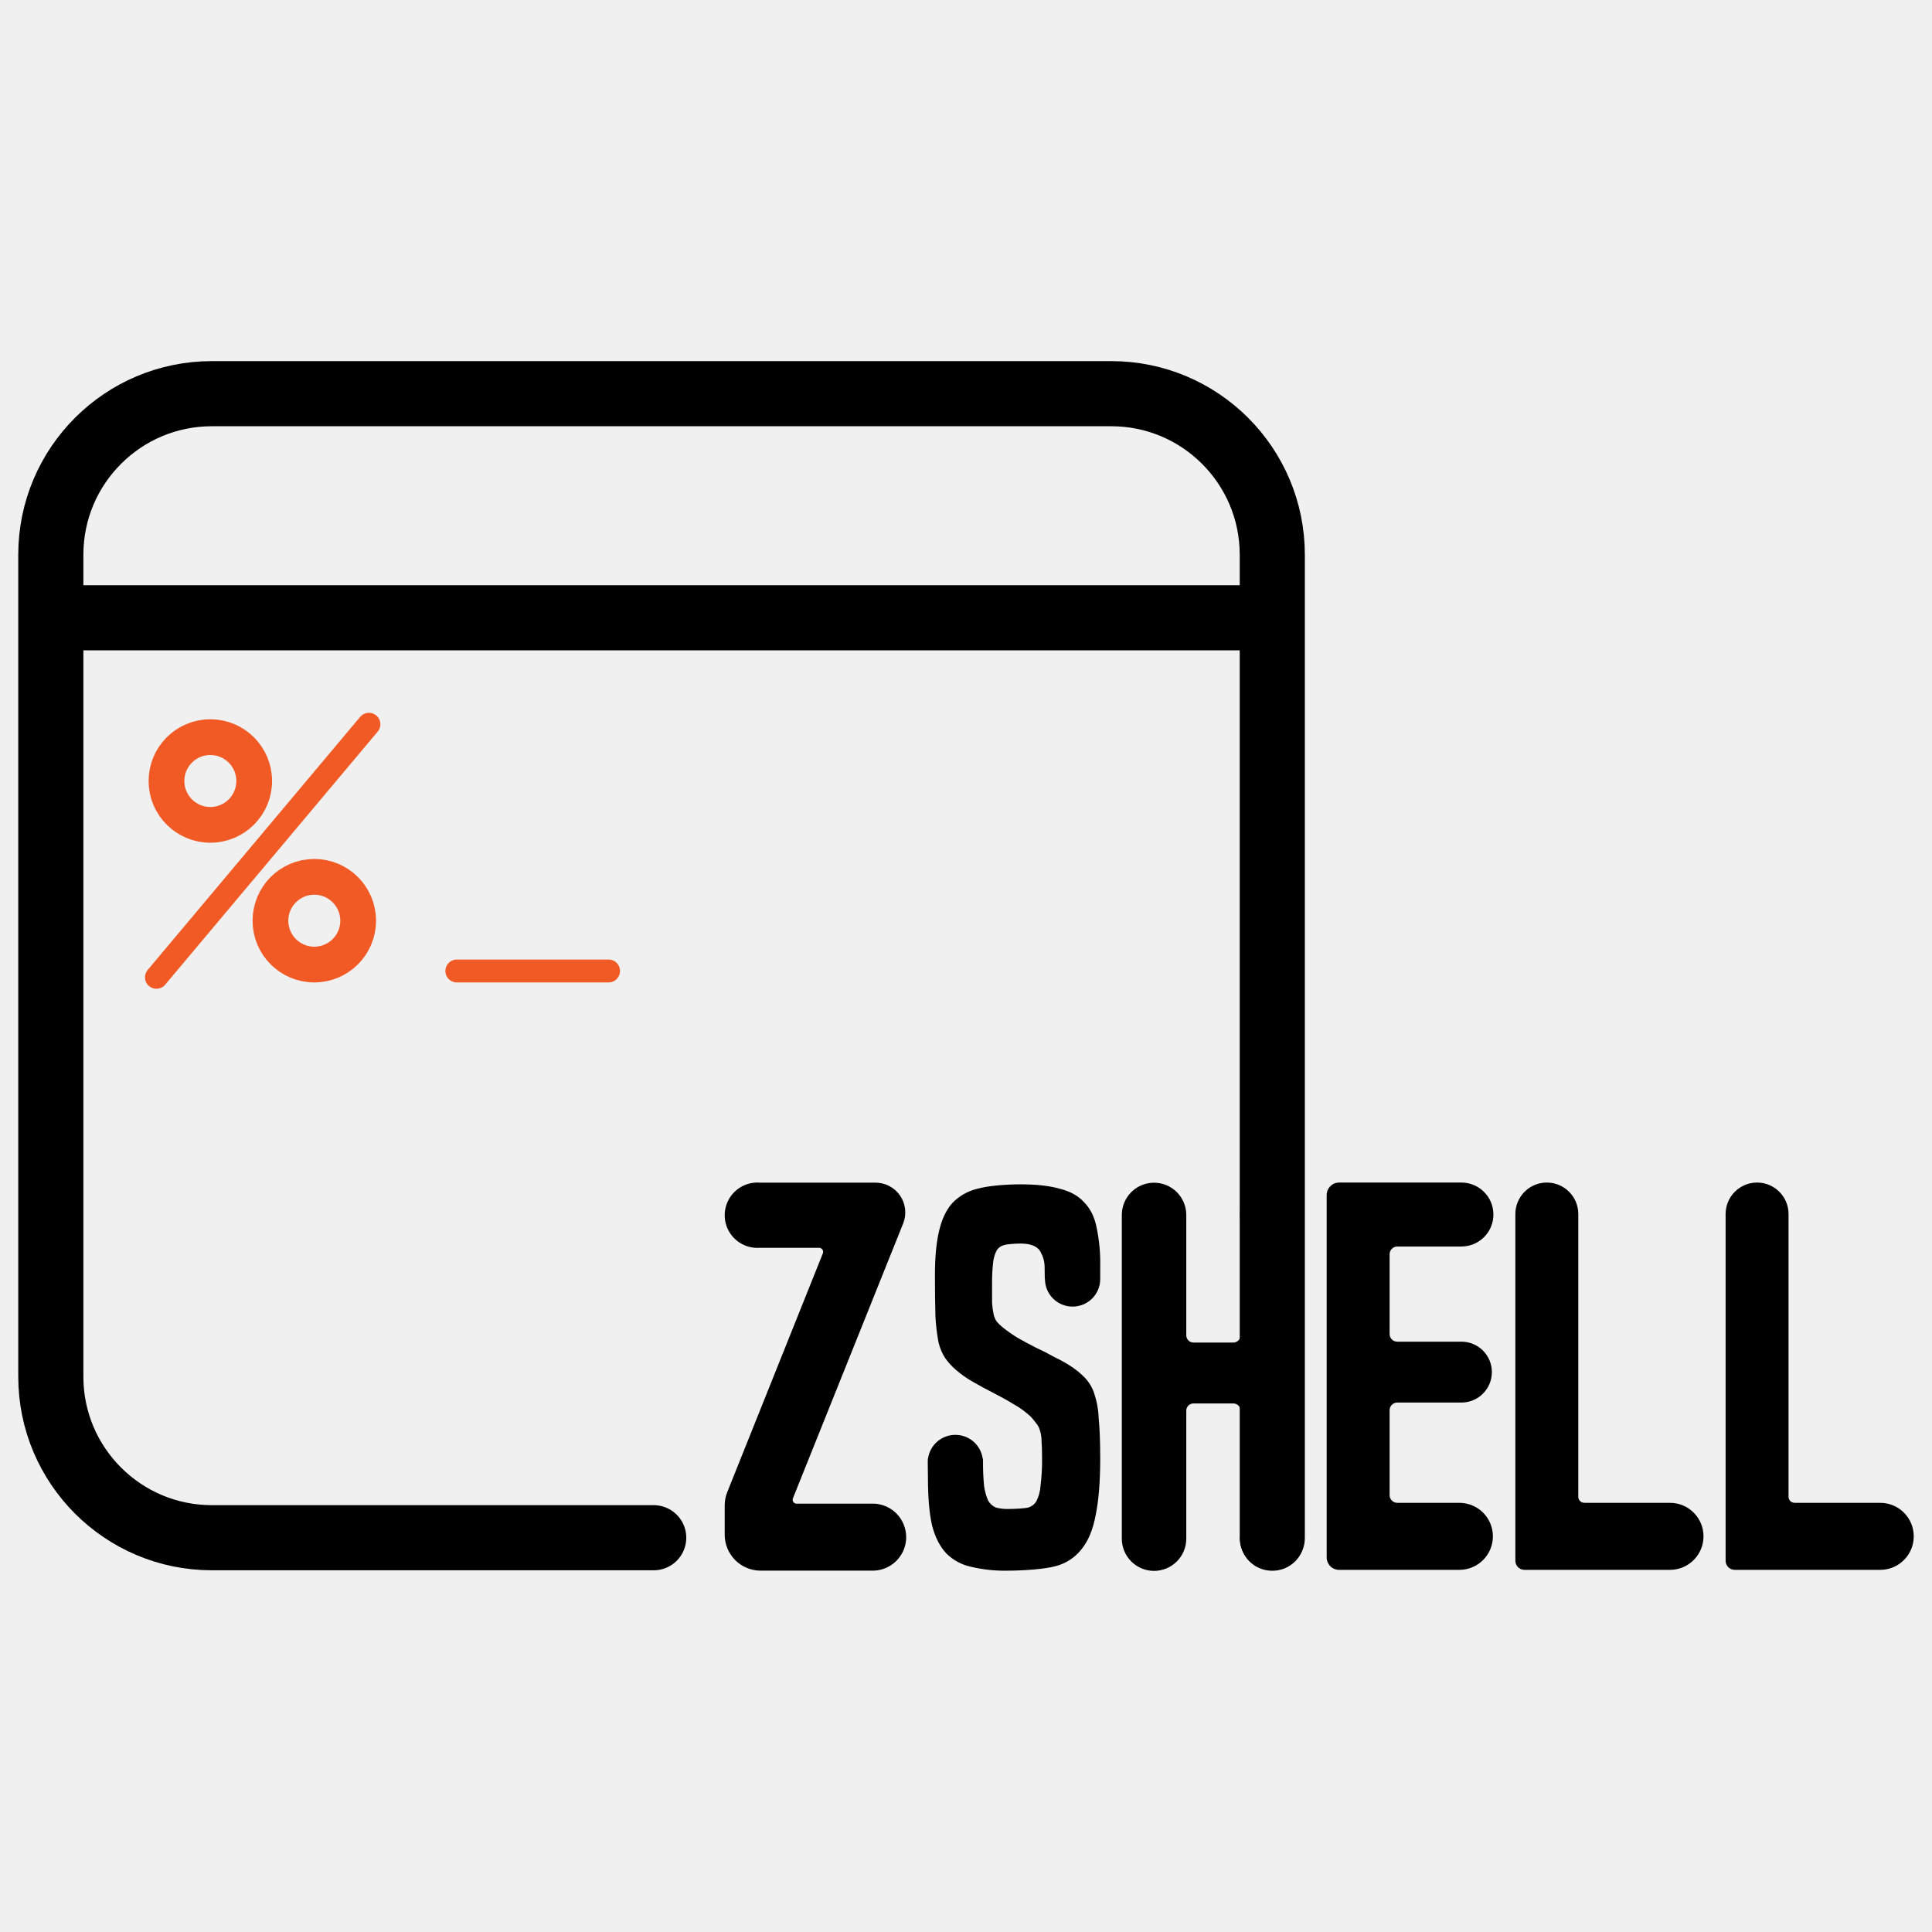
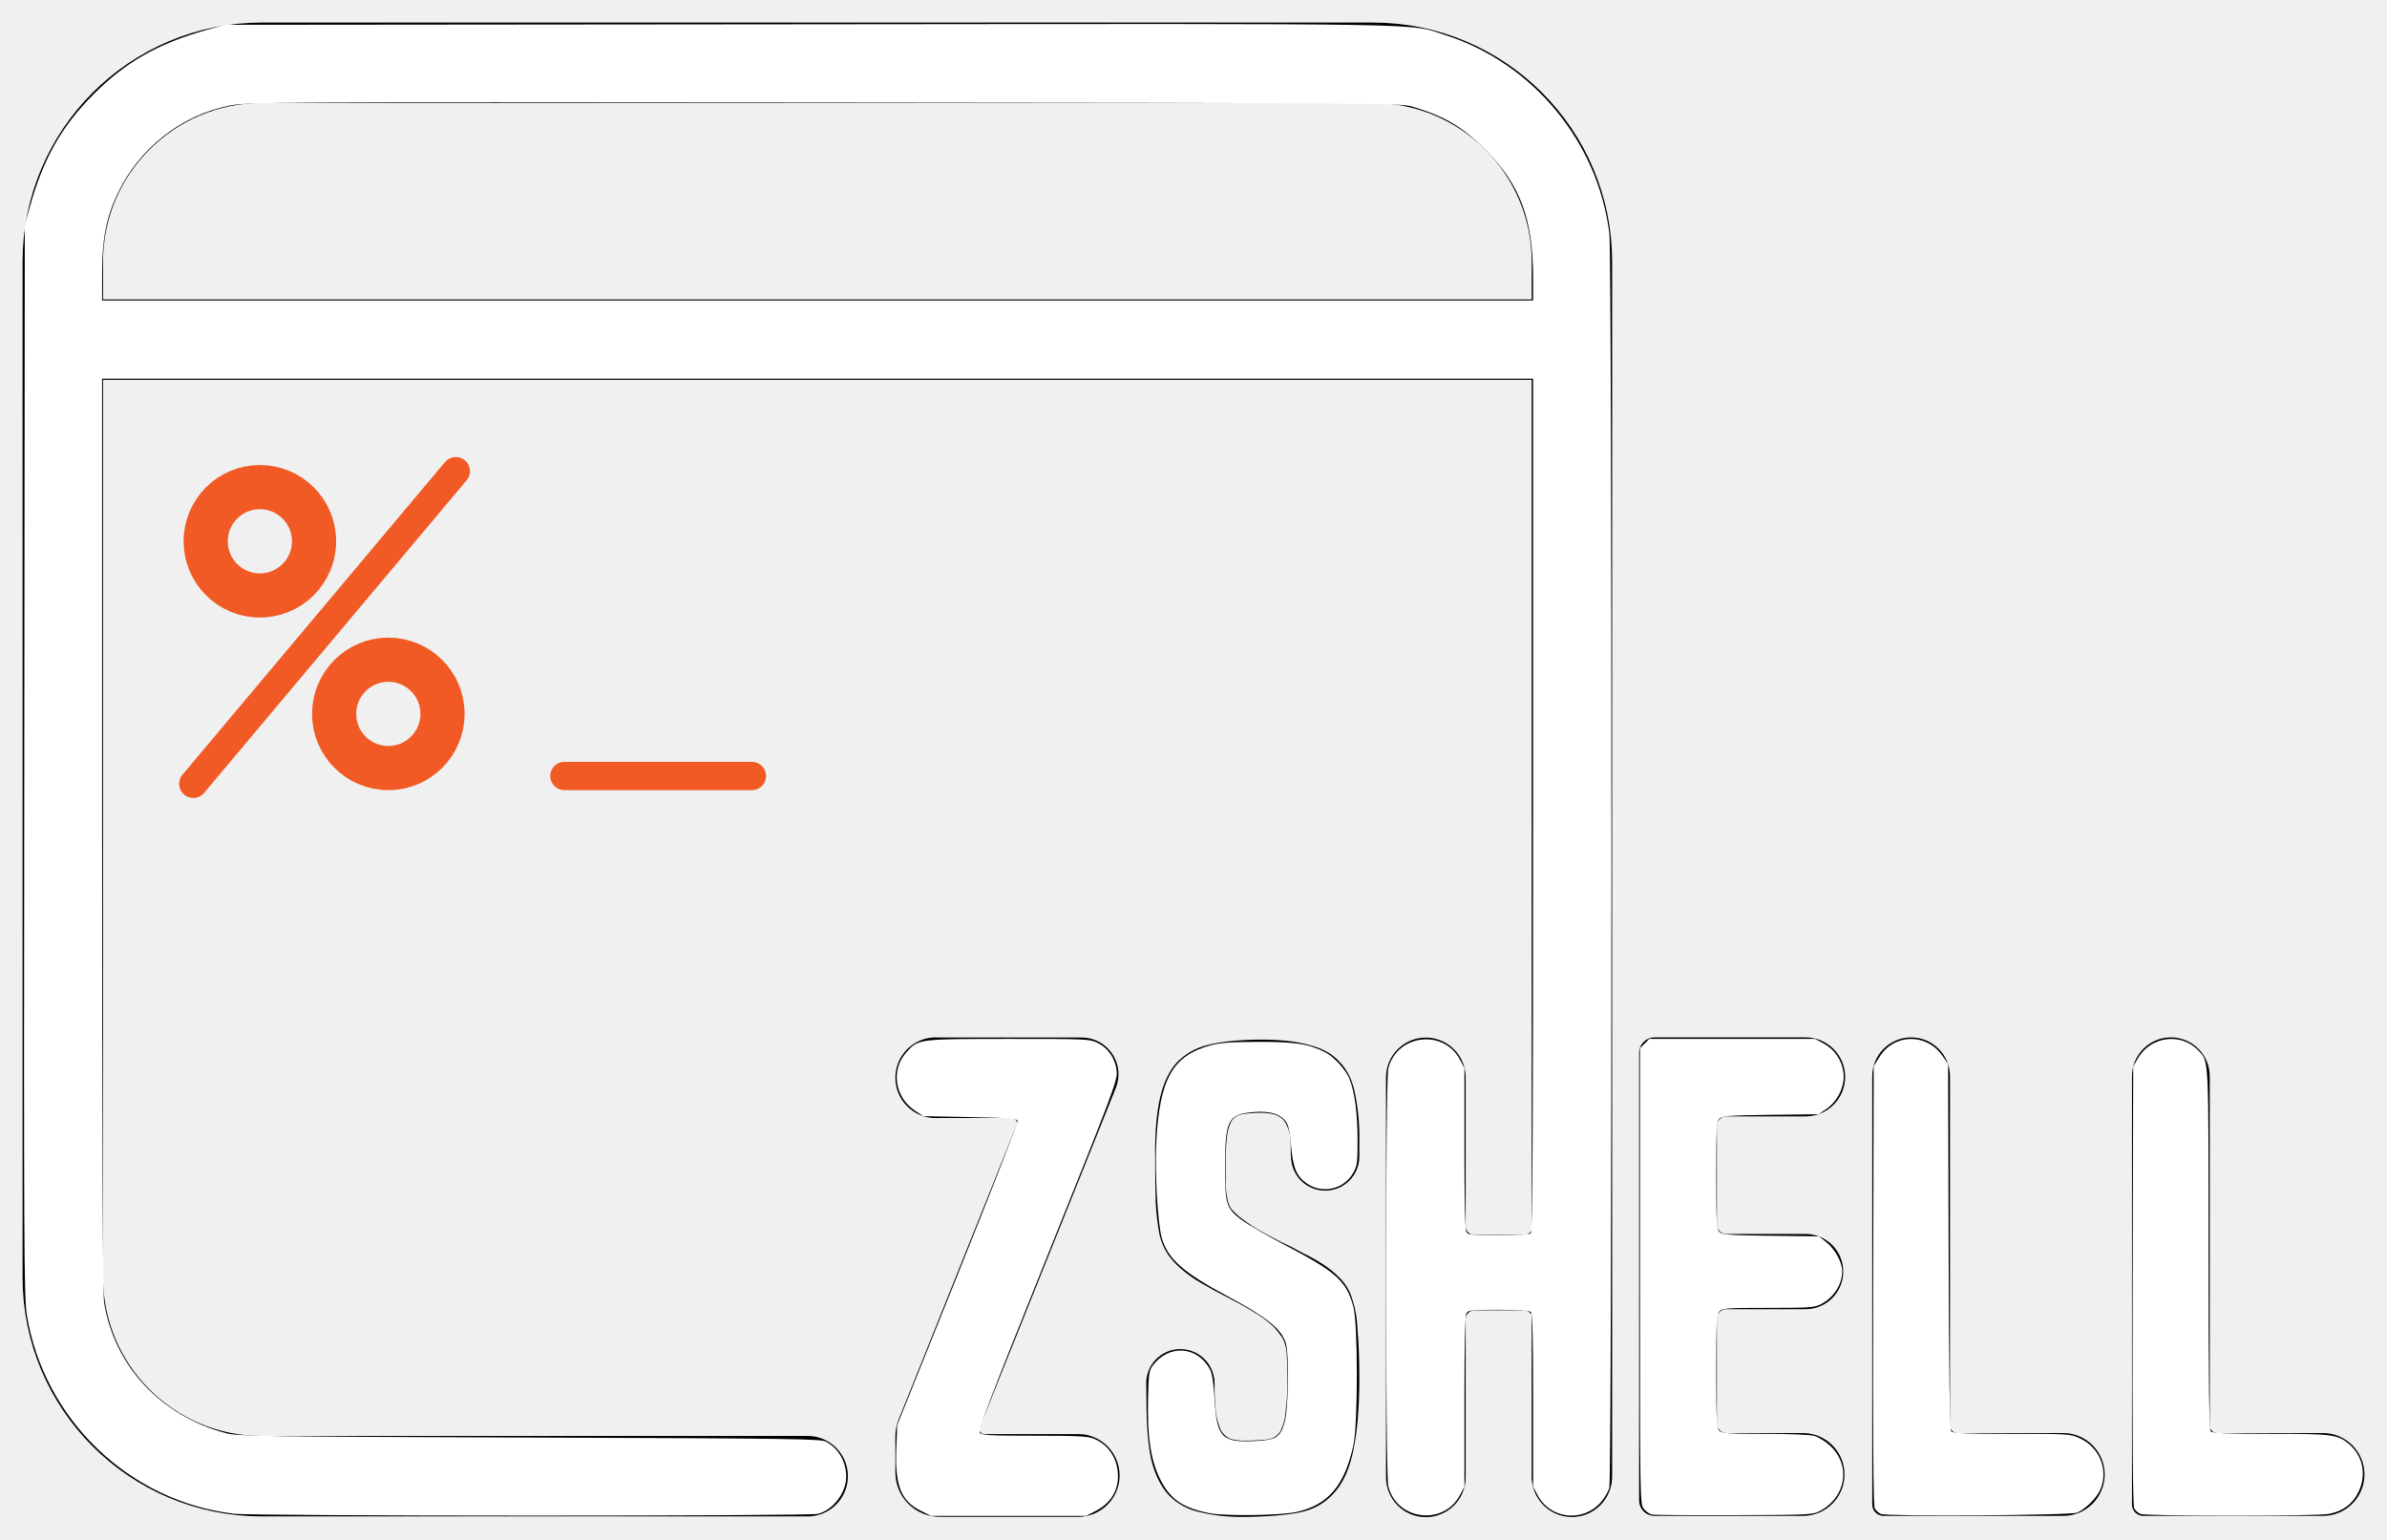
- <svg xmlns="http://www.w3.org/2000/svg" width="32" height="32" viewBox="0 0 529.146 341.339" fill="none" preserveAspectRatio="xMidYMid meet">
-   <g stroke-linecap="round">
-     <g stroke="#f15a24" stroke-linejoin="round">
-       <path d="m101.043 104.457-58.198 69.311" stroke-width="6.268" />
-       <circle cx="57.608" cy="119.999" r="12.013" stroke-width="9.788" />
-       <circle cx="86.083" cy="158.262" r="12.013" stroke-width="9.788" />
-       <path d="m166.678 172.034h-41.559" stroke-width="6.268" />
+ <svg xmlns="http://www.w3.org/2000/svg" fill="none" height="341.339" viewBox="0 0 529.146 341.339" width="529.146" version="1.1" id="svg10">
+   <defs id="defs10" />
+   <g stroke-linecap="round" id="g4">
+     <g stroke="#f15a24" stroke-linejoin="round" id="g2">
+       <path d="m101.043 104.457-58.198 69.311" stroke-width="6.268" id="path1" />
+       <circle cx="57.608" cy="119.999" r="12.013" stroke-width="9.788" id="circle1" />
+       <circle cx="86.083" cy="158.262" r="12.013" stroke-width="9.788" id="circle2" />
+       <path d="m166.678 172.034h-41.559" stroke-width="6.268" id="path2" />
    </g>
-     <path d="m179.04 327.256h-121.011c-24.362 0-44.111-19.749-44.111-44.111v-225.116c0-24.362 19.749-44.111 44.111-44.111h246.32c24.361 0 44.11 19.749 44.11 44.111v269.227" stroke="#000" stroke-width="17.836" />
-     <path d="m18.736 75.301 322.381-.001" stroke="#000" stroke-width="17.836" />
+     <path d="m179.04 327.256h-121.011c-24.362 0-44.111-19.749-44.111-44.111v-225.116c0-24.362 19.749-44.111 44.111-44.111h246.32c24.361 0 44.11 19.749 44.11 44.111v269.227" stroke="#000" stroke-width="17.836" id="path3" />
+     <path d="m18.736 75.301 322.381-.001" stroke="#000" stroke-width="17.836" id="path4" />
  </g>
-   <g fill="#000">
-     <path d="m248.19 327.097c0-2.435-.968-4.771-2.69-6.494-1.723-1.722-4.059-2.689-6.494-2.689-.07 0-.139 0-.209.01h-20.642c-.174 0-.345-.04-.498-.124-.154-.08-.285-.199-.382-.343-.1-.144-.158-.309-.177-.482-.02-.172 0-.347.07-.508l30.191-75.273c.496-1.238.682-2.578.54-3.903s-.607-2.596-1.354-3.7-1.753-2.008-2.93-2.633-2.49-.952-3.823-.952h-31.819c-.181-.01-.359-.03-.542-.03-1.175 0-2.339.231-3.425.681s-2.073 1.109-2.904 1.94c-.832.832-1.491 1.818-1.941 2.904s-.681 2.25-.681 3.426c-.001 1.176.23 2.34.68 3.426.449 1.086 1.109 2.073 1.94 2.904s1.819 1.49 2.905 1.939c1.086.45 2.25.68 3.426.679.141 0 .278-.01.417-.02h16.488c.181 0 .36.05.52.129.16.08.296.208.398.358.101.15.165.323.184.503.02.18 0 .362-.07.53l-26.18 65.382c-.466 1.163-.705 2.405-.705 3.658v8.018c0 2.61 1.037 5.114 2.883 6.96s4.349 2.883 6.96 2.883h30.687c1.206 0 2.399-.237 3.513-.698 1.113-.462 2.125-1.138 2.977-1.99.853-.852 1.529-1.864 1.99-2.978.461-1.113.699-2.307.699-3.512z" />
-     <path d="m301.336 252.767c.06-3.494-.264-6.984-.978-10.405-.559-2.883-1.677-5.18-3.353-6.892-1.584-1.802-3.819-3.063-6.707-3.784-2.794-.81-6.381-1.216-10.758-1.216-4.192 0-8.992.406-11.88 1.216-2.615.618-4.994 1.98-6.846 3.919-1.676 1.892-2.887 4.46-3.632 7.703-.746 3.153-1.118 7.162-1.118 12.027 0 4.684.05 8.468.139 11.351.122 2.358.402 4.706.839 7.027.351 1.534.965 2.997 1.816 4.324.802 1.144 1.74 2.188 2.794 3.108 1.464 1.285 3.055 2.417 4.751 3.378 1.863 1.081 3.772 2.117 5.728 3.108 1.956.992 3.819 2.027 5.589 3.108 1.668.937 3.216 2.072 4.611 3.379.552.597 1.066 1.229 1.537 1.891.339.4.603.858.779 1.352.161.441.296.891.404 1.348.154.712.225 1.438.214 2.165.09 1.081.14 2.568.14 4.46.04 2.574-.101 5.147-.419 7.702-.09 1.456-.47 2.88-1.118 4.189-.492.849-1.292 1.478-2.236 1.757-.931.27-4.151.405-5.548.405-1.132.02-2.261-.115-3.354-.405-.88-.397-1.612-1.059-2.095-1.892-.553-1.295-.929-2.659-1.118-4.054-.21-2.242-.303-4.493-.279-6.744-.001-.251-.01-.502-.04-.752h-.06c-.257-1.792-1.155-3.433-2.529-4.619-1.374-1.187-3.132-1.84-4.951-1.84s-3.577.653-4.952 1.84c-1.374 1.186-2.272 2.827-2.529 4.619h-.04c-.03.275-.04.551-.04.827v.19.06.09c.02 1.775.05 3.368.05 4.168 0 5.315.373 9.639 1.118 12.973.838 3.242 2.142 5.81 3.912 7.702 1.833 1.837 4.163 3.104 6.707 3.649 3.246.783 6.58 1.146 9.919 1.081 4.472 0 10.253-.406 13.234-1.217 2.819-.706 5.325-2.321 7.125-4.594 1.863-2.252 3.167-5.36 3.912-9.324.839-4.054 1.258-9.234 1.258-15.54 0-4.595-.14-8.288-.42-11.081-.08-2.345-.507-4.667-1.257-6.892-.542-1.624-1.45-3.103-2.654-4.324-1.218-1.237-2.578-2.325-4.052-3.243-1.35-.849-2.75-1.616-4.192-2.297-1.584-.901-3.26-1.757-5.03-2.568-1.769-.901-3.446-1.802-5.03-2.703-1.405-.865-2.758-1.813-4.052-2.837-.604-.493-1.164-1.035-1.676-1.622-.405-.617-.69-1.305-.839-2.027-.215-1.024-.356-2.063-.419-3.108v-5.135c-.02-1.941.07-3.881.28-5.811.107-1.178.439-2.324.978-3.378.474-.751 1.227-1.286 2.095-1.486.839-.271 3.171-.406 4.475-.406 2.981 0 4.843.856 5.588 2.568.59 1.082.922 2.283.973 3.513.03.984.05 2.263.05 3.604h.05v.05c0 1.998.797 3.914 2.216 5.326 1.419 1.413 3.343 2.206 5.35 2.206 2.006 0 3.931-.793 5.35-2.206 1.419-1.412 2.216-3.328 2.216-5.326 0-.02 0-.04 0-.05 0-1.501 0-2.847 0-3.604z" />
-     <path d="m357.275 238.852c0-1.227-.243-2.443-.733-3.568-.49-1.126-1.209-2.137-2.112-2.969-.902-.832-1.968-1.466-3.13-1.863-1.161-.396-2.393-.547-3.616-.44-1.223.106-2.41.466-3.486 1.056-1.076.591-2.017 1.4-2.763 2.375-.745.975-1.28 2.095-1.568 3.288-.289 1.193-.326 2.433-.108 3.641v31.461c0 .522-.207 1.023-.577 1.392-.369.37-.87.577-1.392.577h-10.916c-.522 0-1.023-.207-1.392-.577-.369-.369-.577-.87-.577-1.392v-32.783c0-.03 0-.07 0-.1s0-.07 0-.1c0-2.341-.93-4.587-2.585-6.242-1.656-1.656-3.901-2.586-6.243-2.586-2.341 0-4.586.93-6.242 2.586-1.655 1.655-2.586 3.901-2.586 6.242v.1c.001.03 0 .07 0 .1v88.421l.001.02-.001.02c0 2.341.931 4.587 2.586 6.242 1.656 1.656 3.901 2.586 6.242 2.586 2.342 0 4.587-.93 6.243-2.586 1.655-1.655 2.585-3.901 2.585-6.242v-.02-.02-35.025c0-.522.208-1.023.577-1.392s.87-.577 1.392-.577h10.916c.522 0 1.023.208 1.392.577.37.369.577.87.577 1.392v33.505c-.229 1.269-.176 2.573.155 3.82.332 1.246.933 2.404 1.762 3.392.83.987 1.866 1.78 3.036 2.322 1.171.542 2.446.82 3.735.814h.04.03c1.15 0 2.289-.227 3.352-.667 1.062-.44 2.028-1.085 2.841-1.898s1.458-1.779 1.899-2.842c.44-1.062.666-2.201.666-3.351v-88.561c0-.02 0-.04 0-.06s0-.04 0-.06z" />
-     <path d="m475.116 336.056c-1.38 0-2.498-1.119-2.498-2.499v-94.961c0-4.759 3.858-8.617 8.618-8.617 4.759 0 8.618 3.858 8.618 8.617v77.44c0 .918.744 1.663 1.662 1.663h23.452c5.069 0 9.178 4.109 9.178 9.178s-4.109 9.179-9.178 9.179z" />
-     <path d="m417.533 336.056c-1.38 0-2.499-1.119-2.499-2.499v-94.961c0-4.759 3.859-8.617 8.618-8.617 4.76 0 8.618 3.858 8.618 8.617v77.44c0 .918.744 1.663 1.663 1.663h23.451c5.069 0 9.179 4.109 9.179 9.178s-4.11 9.179-9.179 9.179z" />
-     <path d="m366.76 336.056c-1.88 0-3.404-1.524-3.404-3.404v-99.259c0-1.886 1.529-3.414 3.415-3.414h33.493c4.837 0 8.758 3.921 8.758 8.758 0 4.836-3.921 8.758-8.758 8.758h-17.546c-1.174 0-2.126.951-2.126 2.125v21.844c0 1.157.938 2.094 2.094 2.094h17.578c4.605 0 8.338 3.733 8.338 8.338s-3.733 8.338-8.338 8.338h-17.578c-1.156 0-2.094.937-2.094 2.094v23.256c0 1.168.947 2.115 2.115 2.115h16.997c5.069 0 9.178 4.109 9.178 9.178s-4.109 9.179-9.178 9.179z" />
+   <g fill="#000" id="g10">
+     <path d="m248.19 327.097c0-2.435-.968-4.771-2.69-6.494-1.723-1.722-4.059-2.689-6.494-2.689-.07 0-.139 0-.209.01h-20.642c-.174 0-.345-.04-.498-.124-.154-.08-.285-.199-.382-.343-.1-.144-.158-.309-.177-.482-.02-.172 0-.347.07-.508l30.191-75.273c.496-1.238.682-2.578.54-3.903s-.607-2.596-1.354-3.7-1.753-2.008-2.93-2.633-2.49-.952-3.823-.952h-31.819c-.181-.01-.359-.03-.542-.03-1.175 0-2.339.231-3.425.681s-2.073 1.109-2.904 1.94c-.832.832-1.491 1.818-1.941 2.904s-.681 2.25-.681 3.426c-.001 1.176.23 2.34.68 3.426.449 1.086 1.109 2.073 1.94 2.904s1.819 1.49 2.905 1.939c1.086.45 2.25.68 3.426.679.141 0 .278-.01.417-.02h16.488c.181 0 .36.05.52.129.16.08.296.208.398.358.101.15.165.323.184.503.02.18 0 .362-.07.53l-26.18 65.382c-.466 1.163-.705 2.405-.705 3.658v8.018c0 2.61 1.037 5.114 2.883 6.96s4.349 2.883 6.96 2.883h30.687c1.206 0 2.399-.237 3.513-.698 1.113-.462 2.125-1.138 2.977-1.99.853-.852 1.529-1.864 1.99-2.978.461-1.113.699-2.307.699-3.512z" id="path5" />
+     <path d="m301.336 252.767c.06-3.494-.264-6.984-.978-10.405-.559-2.883-1.677-5.18-3.353-6.892-1.584-1.802-3.819-3.063-6.707-3.784-2.794-.81-6.381-1.216-10.758-1.216-4.192 0-8.992.406-11.88 1.216-2.615.618-4.994 1.98-6.846 3.919-1.676 1.892-2.887 4.46-3.632 7.703-.746 3.153-1.118 7.162-1.118 12.027 0 4.684.05 8.468.139 11.351.122 2.358.402 4.706.839 7.027.351 1.534.965 2.997 1.816 4.324.802 1.144 1.74 2.188 2.794 3.108 1.464 1.285 3.055 2.417 4.751 3.378 1.863 1.081 3.772 2.117 5.728 3.108 1.956.992 3.819 2.027 5.589 3.108 1.668.937 3.216 2.072 4.611 3.379.552.597 1.066 1.229 1.537 1.891.339.4.603.858.779 1.352.161.441.296.891.404 1.348.154.712.225 1.438.214 2.165.09 1.081.14 2.568.14 4.46.04 2.574-.101 5.147-.419 7.702-.09 1.456-.47 2.88-1.118 4.189-.492.849-1.292 1.478-2.236 1.757-.931.27-4.151.405-5.548.405-1.132.02-2.261-.115-3.354-.405-.88-.397-1.612-1.059-2.095-1.892-.553-1.295-.929-2.659-1.118-4.054-.21-2.242-.303-4.493-.279-6.744-.001-.251-.01-.502-.04-.752h-.06c-.257-1.792-1.155-3.433-2.529-4.619-1.374-1.187-3.132-1.84-4.951-1.84s-3.577.653-4.952 1.84c-1.374 1.186-2.272 2.827-2.529 4.619h-.04c-.03.275-.04.551-.04.827v.19.06.09c.02 1.775.05 3.368.05 4.168 0 5.315.373 9.639 1.118 12.973.838 3.242 2.142 5.81 3.912 7.702 1.833 1.837 4.163 3.104 6.707 3.649 3.246.783 6.58 1.146 9.919 1.081 4.472 0 10.253-.406 13.234-1.217 2.819-.706 5.325-2.321 7.125-4.594 1.863-2.252 3.167-5.36 3.912-9.324.839-4.054 1.258-9.234 1.258-15.54 0-4.595-.14-8.288-.42-11.081-.08-2.345-.507-4.667-1.257-6.892-.542-1.624-1.45-3.103-2.654-4.324-1.218-1.237-2.578-2.325-4.052-3.243-1.35-.849-2.75-1.616-4.192-2.297-1.584-.901-3.26-1.757-5.03-2.568-1.769-.901-3.446-1.802-5.03-2.703-1.405-.865-2.758-1.813-4.052-2.837-.604-.493-1.164-1.035-1.676-1.622-.405-.617-.69-1.305-.839-2.027-.215-1.024-.356-2.063-.419-3.108v-5.135c-.02-1.941.07-3.881.28-5.811.107-1.178.439-2.324.978-3.378.474-.751 1.227-1.286 2.095-1.486.839-.271 3.171-.406 4.475-.406 2.981 0 4.843.856 5.588 2.568.59 1.082.922 2.283.973 3.513.03.984.05 2.263.05 3.604h.05v.05c0 1.998.797 3.914 2.216 5.326 1.419 1.413 3.343 2.206 5.35 2.206 2.006 0 3.931-.793 5.35-2.206 1.419-1.412 2.216-3.328 2.216-5.326 0-.02 0-.04 0-.05 0-1.501 0-2.847 0-3.604z" id="path6" />
+     <path d="m357.275 238.852c0-1.227-.243-2.443-.733-3.568-.49-1.126-1.209-2.137-2.112-2.969-.902-.832-1.968-1.466-3.13-1.863-1.161-.396-2.393-.547-3.616-.44-1.223.106-2.41.466-3.486 1.056-1.076.591-2.017 1.4-2.763 2.375-.745.975-1.28 2.095-1.568 3.288-.289 1.193-.326 2.433-.108 3.641v31.461c0 .522-.207 1.023-.577 1.392-.369.37-.87.577-1.392.577h-10.916c-.522 0-1.023-.207-1.392-.577-.369-.369-.577-.87-.577-1.392v-32.783c0-.03 0-.07 0-.1s0-.07 0-.1c0-2.341-.93-4.587-2.585-6.242-1.656-1.656-3.901-2.586-6.243-2.586-2.341 0-4.586.93-6.242 2.586-1.655 1.655-2.586 3.901-2.586 6.242v.1c.001.03 0 .07 0 .1v88.421l.001.02-.001.02c0 2.341.931 4.587 2.586 6.242 1.656 1.656 3.901 2.586 6.242 2.586 2.342 0 4.587-.93 6.243-2.586 1.655-1.655 2.585-3.901 2.585-6.242v-.02-.02-35.025c0-.522.208-1.023.577-1.392s.87-.577 1.392-.577h10.916c.522 0 1.023.208 1.392.577.37.369.577.87.577 1.392v33.505c-.229 1.269-.176 2.573.155 3.82.332 1.246.933 2.404 1.762 3.392.83.987 1.866 1.78 3.036 2.322 1.171.542 2.446.82 3.735.814h.04.03c1.15 0 2.289-.227 3.352-.667 1.062-.44 2.028-1.085 2.841-1.898s1.458-1.779 1.899-2.842c.44-1.062.666-2.201.666-3.351v-88.561c0-.02 0-.04 0-.06s0-.04 0-.06z" id="path7" />
+     <path d="m475.116 336.056c-1.38 0-2.498-1.119-2.498-2.499v-94.961c0-4.759 3.858-8.617 8.618-8.617 4.759 0 8.618 3.858 8.618 8.617v77.44c0 .918.744 1.663 1.662 1.663h23.452c5.069 0 9.178 4.109 9.178 9.178s-4.109 9.179-9.178 9.179z" id="path8" />
+     <path d="m417.533 336.056c-1.38 0-2.499-1.119-2.499-2.499v-94.961c0-4.759 3.859-8.617 8.618-8.617 4.76 0 8.618 3.858 8.618 8.617v77.44c0 .918.744 1.663 1.663 1.663h23.451c5.069 0 9.179 4.109 9.179 9.178s-4.11 9.179-9.179 9.179z" id="path9" />
+     <path d="m366.76 336.056c-1.88 0-3.404-1.524-3.404-3.404v-99.259c0-1.886 1.529-3.414 3.415-3.414h33.493c4.837 0 8.758 3.921 8.758 8.758 0 4.836-3.921 8.758-8.758 8.758h-17.546c-1.174 0-2.126.951-2.126 2.125v21.844c0 1.157.938 2.094 2.094 2.094h17.578c4.605 0 8.338 3.733 8.338 8.338s-3.733 8.338-8.338 8.338h-17.578c-1.156 0-2.094.937-2.094 2.094v23.256c0 1.168.947 2.115 2.115 2.115h16.997c5.069 0 9.178 4.109 9.178 9.178s-4.109 9.179-9.178 9.179z" id="path10" />
  </g>
+   <path style="fill:#ffffff;stroke-width:0.423" d="M 51.924,335.586 C 28.693,332.883 9.693,314.639 5.937,291.428 5.316,287.59 5.264,276.223 5.376,168.555 L 5.499,49.911 6.613,45.893 C 9.563,35.256 13.563,28.154 20.625,21.013 27.779,13.778 35.099,9.607 45.893,6.613 L 49.911,5.499 179.129,5.38 c 142.084,-0.131 132.883,-0.289 141.352,2.425 19.359,6.202 33.796,23.71 36.281,43.999 0.621,5.068 0.606,275.803 -0.015,278.04 -0.247,0.889 -1.114,2.353 -1.928,3.253 -4.056,4.489 -11.177,3.645 -13.976,-1.658 l -0.984,-1.864 v -19.094 c 0,-14.287 -0.128,-19.222 -0.508,-19.602 -0.352,-0.352 -2.553,-0.508 -7.176,-0.508 -6.16,0 -6.701,0.062 -7.106,0.818 -0.283,0.529 -0.438,7.463 -0.438,19.602 v 18.784 l -0.984,1.864 c -3.635,6.884 -13.987,5.619 -15.891,-1.943 -0.657,-2.608 -0.657,-90.022 0,-92.63 1.904,-7.562 12.256,-8.828 15.891,-1.943 l 0.984,1.864 v 17.726 c 0,11.41 0.156,18.018 0.438,18.544 0.404,0.756 0.946,0.818 7.106,0.818 4.622,0 6.824,-0.156 7.176,-0.508 0.392,-0.392 0.508,-22.06 0.508,-94.957 V 83.96 H 181.244 22.629 l 0.003,100.985 c 0.002,66.897 0.15,101.913 0.437,103.734 2.225,14.106 12.556,25.201 27.053,29.051 2.528,0.671 7.946,0.749 67.253,0.961 58.96,0.211 64.612,0.291 65.772,0.93 2.779,1.533 4.441,4.439 4.441,7.763 0,3.526 -2.844,7.28 -6.227,8.219 -1.951,0.542 -124.773,0.525 -129.437,-0.018 z M 339.859,61.849 c 0,-13.268 -2.811,-20.882 -10.575,-28.645 -5.168,-5.167 -8.945,-7.392 -16.31,-9.607 -2.384,-0.717 -9.01,-0.761 -130.375,-0.866 C 57.962,22.622 54.636,22.64 50.763,23.431 39.984,25.633 30.729,32.976 25.992,43.086 c -2.437,5.2 -3.35,9.963 -3.357,17.505 l -0.006,6.027 H 181.244 339.859 Z" id="path11" />
+   <path style="fill:#ffffff;stroke-width:0.423" d="m 204.129,334.937 c -4.429,-2.207 -5.765,-5.626 -5.438,-13.917 l 0.2,-5.06 13.404,-33.361 c 7.372,-18.349 13.344,-33.671 13.272,-34.049 -0.116,-0.607 -1.366,-0.713 -10.522,-0.9 l -10.39,-0.211 -1.782,-1.18 c -4.495,-2.977 -5.436,-8.995 -2.017,-12.89 2.682,-3.055 2.574,-3.04 22.657,-3.051 17.436,-0.009 18.002,0.016 19.802,0.888 2.372,1.148 3.974,3.525 4.239,6.29 0.189,1.966 -0.729,4.406 -15.342,40.806 -12.855,32.02 -15.452,38.825 -15.016,39.35 0.445,0.537 2.326,0.635 12.121,0.635 9.507,0 11.875,0.118 13.16,0.655 3.331,1.392 5.329,4.479 5.355,8.272 0.022,3.321 -1.669,6.029 -4.783,7.656 l -2.262,1.182 H 223.576 206.365 Z" id="path12" />
+   <path style="fill:#ffffff;stroke-width:0.423" d="m 268.165,335.463 c -5.979,-1.154 -8.777,-3.083 -11,-7.58 -2.068,-4.184 -2.846,-9.348 -2.668,-17.709 0.117,-5.517 0.231,-6.342 1.017,-7.402 3.603,-4.856 9.991,-4.399 12.761,0.914 0.433,0.83 0.767,3.058 0.955,6.353 0.487,8.567 1.579,9.752 8.699,9.44 4.909,-0.215 5.816,-0.754 6.803,-4.05 0.915,-3.055 1.084,-15.513 0.242,-17.884 -1.092,-3.078 -4.239,-5.571 -12.866,-10.192 -9.795,-5.247 -13.145,-8.197 -14.543,-12.803 -0.901,-2.969 -1.583,-14.545 -1.248,-21.19 0.714,-14.181 3.579,-19.318 12.059,-21.621 2.147,-0.583 4.464,-0.751 10.574,-0.766 8.209,-0.021 11.16,0.437 14.808,2.298 1.896,0.967 4.522,3.82 5.358,5.82 1.16,2.776 1.829,7.728 1.829,13.529 0,5.352 -0.071,5.863 -1.051,7.536 -2.056,3.509 -6.775,4.557 -10.139,2.251 -2.332,-1.598 -3.138,-3.503 -3.552,-8.392 -0.273,-3.231 -0.575,-4.595 -1.205,-5.444 -1.19,-1.604 -3.579,-2.313 -6.908,-2.05 -5.858,0.462 -6.499,1.653 -6.516,12.099 -0.013,8.34 0.269,9.255 3.643,11.803 1.247,0.942 5.675,3.506 9.839,5.698 11.217,5.906 13.387,7.868 14.947,13.518 1.038,3.759 1.049,26.001 0.014,30.762 -1.941,8.933 -5.626,13.255 -12.607,14.786 -3.572,0.784 -15.713,0.957 -19.245,0.275 z" id="path13" />
+   <path style="fill:#ffffff;stroke-width:0.423" d="m 366.197,335.767 c -0.519,-0.107 -1.328,-0.684 -1.798,-1.281 -0.846,-1.076 -0.854,-1.561 -0.854,-51.594 v -50.507 l 1.038,-1.038 1.038,-1.038 h 18.352 18.352 l 1.864,0.984 c 2.484,1.311 4.136,3.72 4.467,6.511 0.348,2.941 -1.187,6.229 -3.733,7.995 l -1.756,1.218 -10.609,0.133 c -8.975,0.113 -10.723,0.237 -11.352,0.806 -0.675,0.611 -0.743,1.76 -0.743,12.596 0,10.878 0.066,11.983 0.75,12.602 0.638,0.577 2.337,0.698 11.382,0.806 l 10.632,0.127 1.624,1.293 c 1.92,1.529 3.528,4.456 3.528,6.423 0,2.956 -1.886,5.876 -4.742,7.34 -1.413,0.725 -2.573,0.805 -11.672,0.805 -9.25,0 -10.162,0.065 -10.803,0.774 -0.618,0.683 -0.7,2.237 -0.7,13.293 0,10.818 0.09,12.61 0.665,13.185 0.564,0.564 2.084,0.665 10.046,0.667 5.359,0.001 10.08,0.196 11.011,0.455 0.897,0.249 2.469,1.226 3.495,2.171 4.672,4.306 3.619,11.324 -2.164,14.437 -1.647,0.887 -2.147,0.912 -19.034,0.971 -9.538,0.033 -17.766,-0.027 -18.285,-0.134 z" id="path14" />
+   <path style="fill:#ffffff;stroke-width:0.423" d="m 416.973,335.637 c -0.508,-0.211 -1.13,-0.769 -1.382,-1.239 -0.322,-0.602 -0.424,-15.206 -0.345,-49.439 l 0.113,-48.584 1.269,-2.049 c 3.227,-5.211 10.425,-5.355 13.952,-0.28 l 1.275,1.834 0.114,40.43 c 0.081,28.687 0.25,40.593 0.581,40.992 0.369,0.445 3.168,0.563 13.421,0.566 12.756,0.004 12.988,0.02 15.119,1.012 4.432,2.064 6.407,7.154 4.449,11.465 -0.818,1.801 -3.225,4.168 -5.074,4.991 -1.376,0.612 -42.064,0.894 -43.492,0.301 z" id="path15" />
+   <path style="fill:#ffffff;stroke-width:0.423" d="m 474.497,335.626 c -0.508,-0.205 -1.131,-0.758 -1.383,-1.23 -0.325,-0.607 -0.426,-15.086 -0.345,-49.406 l 0.114,-48.548 1.026,-1.792 c 2.835,-4.95 9.623,-5.825 13.44,-1.733 2.326,2.494 2.241,0.82 2.241,44.032 0,30.469 0.12,40.02 0.508,40.407 0.372,0.372 3.885,0.508 13.169,0.508 13.66,0 14.901,0.156 17.35,2.174 3.213,2.649 4.077,6.965 2.163,10.807 -1.308,2.625 -3.45,4.197 -6.507,4.777 -2.791,0.529 -40.463,0.533 -41.776,0.004 z" id="path16" />
</svg>
